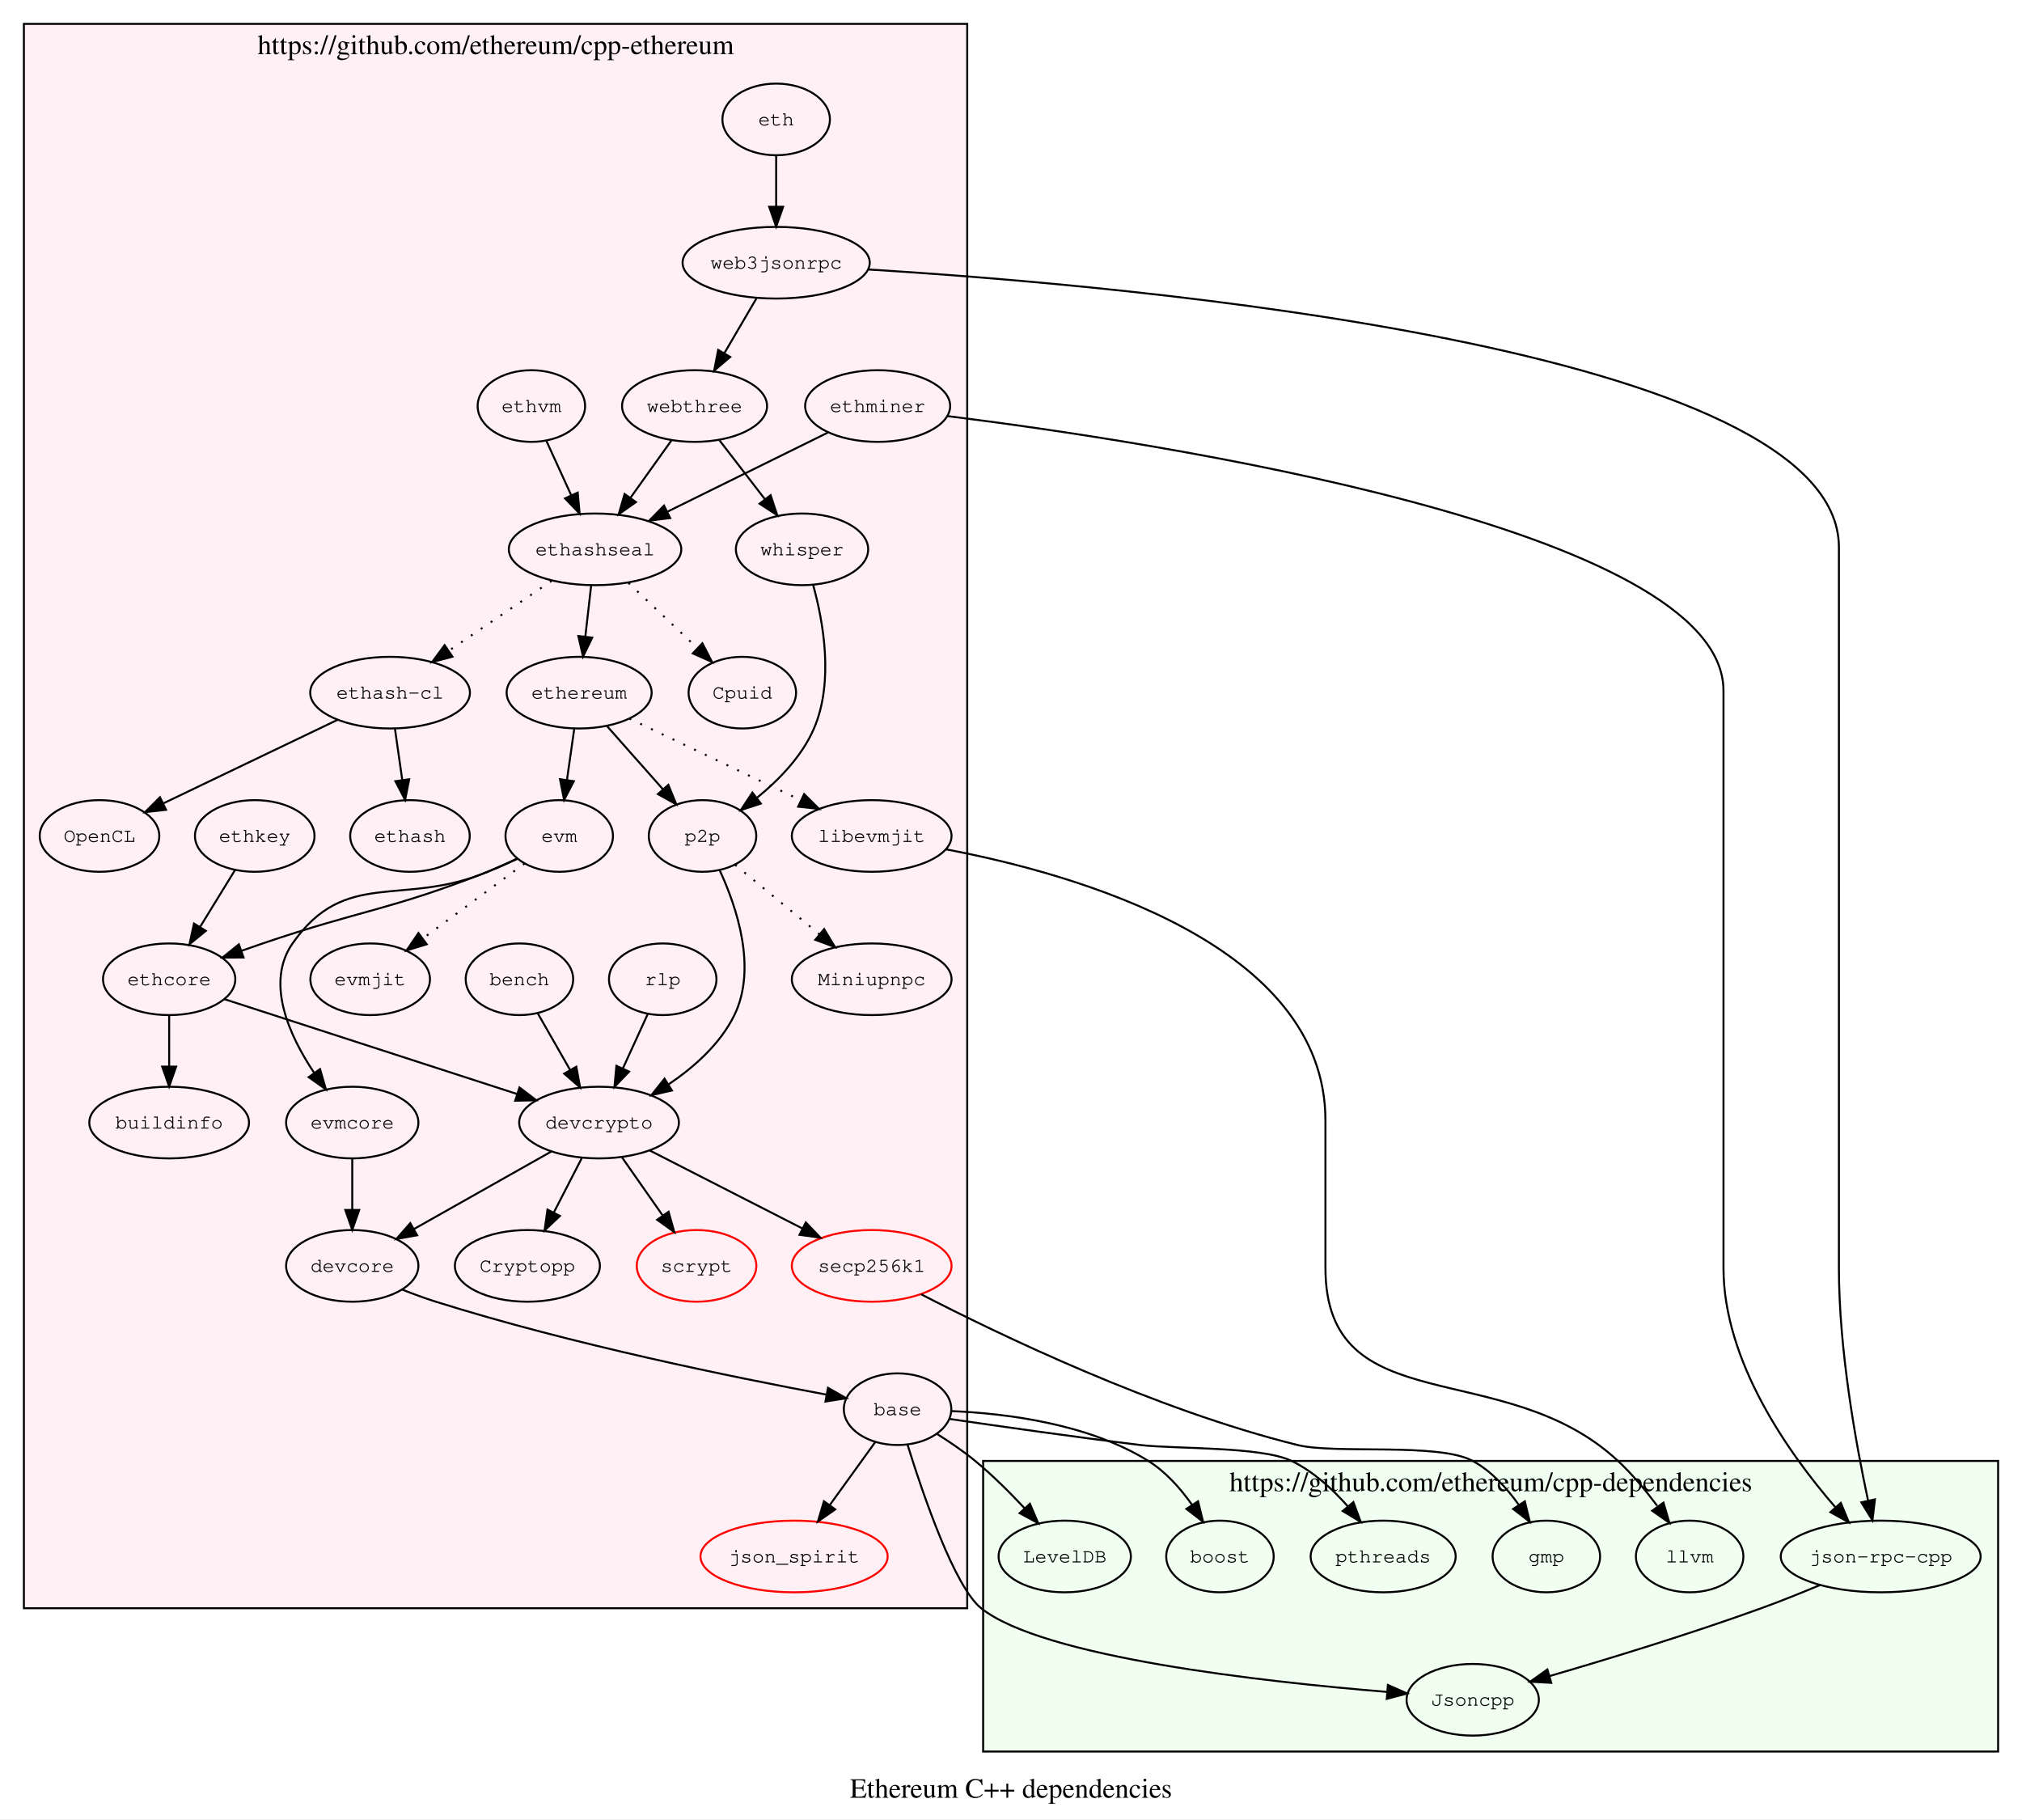
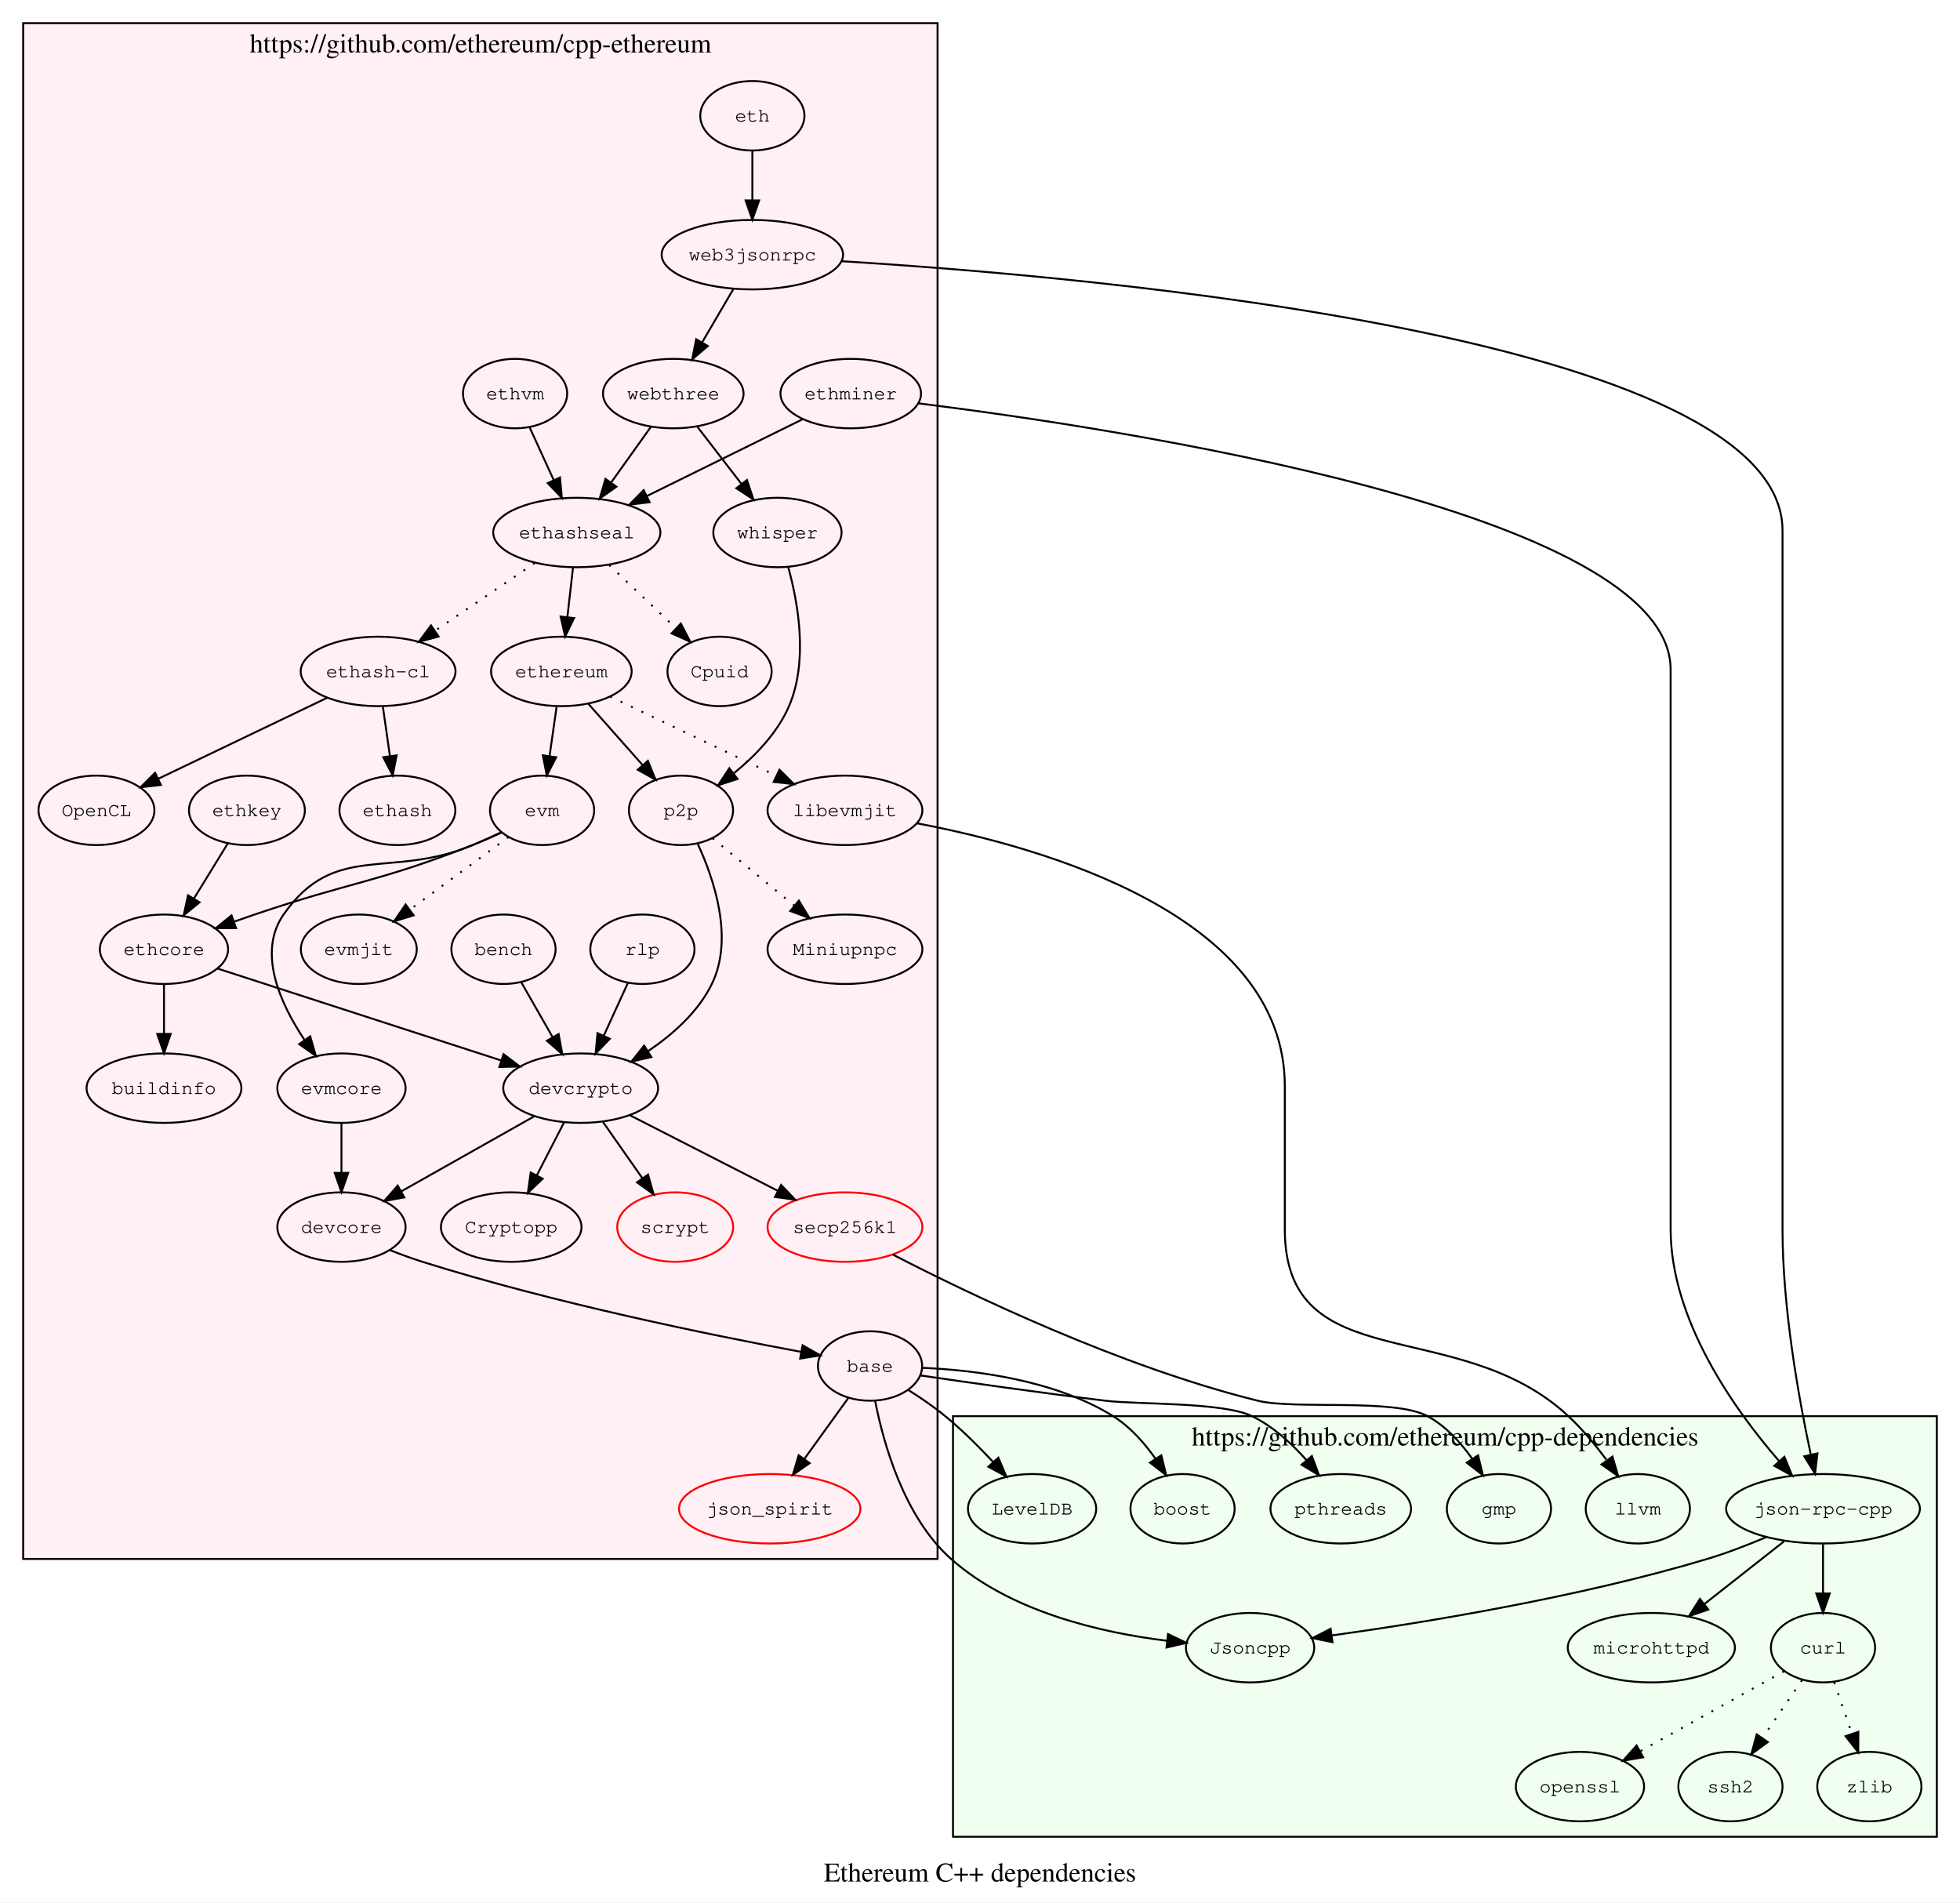
- <svg xmlns="http://www.w3.org/2000/svg" width="1016pt" height="914pt" viewBox="0.00 0.00 1016.00 914.00">
-   <g id="graph0" class="graph" transform="scale(1 1) rotate(0) translate(4 910)">
-     <polygon fill="white" stroke="none" points="-4,4 -4,-910 1012,-910 1012,4 -4,4" />
+ <svg xmlns="http://www.w3.org/2000/svg" width="1016pt" height="986pt" viewBox="0.00 0.00 1016.00 986.00">
+   <g id="graph0" class="graph" transform="scale(1 1) rotate(0) translate(4 982)">
+     <polygon fill="white" stroke="none" points="-4,4 -4,-982 1012,-982 1012,4 -4,4" />
    <text text-anchor="middle" x="504" y="-6.8" font-family="Times,serif" font-size="14.00">Ethereum C++ dependencies</text>
    <g id="clust1" class="cluster">
-       <polygon fill="HoneyDew" stroke="black" points="490,-30 490,-176 1000,-176 1000,-30 490,-30" />
-       <text text-anchor="start" x="613.788" y="-160.8" font-family="Times,serif" font-size="14.00">https://github.com/ethereum/cpp-dependencies</text>
+       <polygon fill="HoneyDew" stroke="black" points="490,-30 490,-248 1000,-248 1000,-30 490,-30" />
+       <text text-anchor="start" x="613.788" y="-232.8" font-family="Times,serif" font-size="14.00">https://github.com/ethereum/cpp-dependencies</text>
    </g>
    <g id="clust2" class="cluster">
-       <polygon fill="LavenderBlush" stroke="black" points="8,-102 8,-898 482,-898 482,-102 8,-102" />
-       <text text-anchor="start" x="125.45" y="-882.8" font-family="Times,serif" font-size="14.00">https://github.com/ethereum/cpp-ethereum</text>
+       <polygon fill="LavenderBlush" stroke="black" points="8,-174 8,-970 482,-970 482,-174 8,-174" />
+       <text text-anchor="start" x="125.45" y="-954.8" font-family="Times,serif" font-size="14.00">https://github.com/ethereum/cpp-ethereum</text>
    </g>
    <g id="node1" class="node">
-       <ellipse fill="none" stroke="black" cx="609" cy="-128" rx="27" ry="18" />
-       <text text-anchor="middle" x="609" y="-125" font-family="Courier,monospace" font-size="10.00">boost</text>
+       <ellipse fill="none" stroke="black" cx="609" cy="-200" rx="27" ry="18" />
+       <text text-anchor="middle" x="609" y="-197" font-family="Courier,monospace" font-size="10.00">boost</text>
    </g>
    <g id="node2" class="node">
-       <ellipse fill="none" stroke="black" cx="773" cy="-128" rx="27" ry="18" />
-       <text text-anchor="middle" x="773" y="-125" font-family="Courier,monospace" font-size="10.00">gmp</text>
+       <ellipse fill="none" stroke="black" cx="941" cy="-128" rx="27" ry="18" />
+       <text text-anchor="middle" x="941" y="-125" font-family="Courier,monospace" font-size="10.00">curl</text>
+     </g>
+     <g id="node8" class="node">
+       <ellipse fill="none" stroke="black" cx="815" cy="-56" rx="33.236" ry="18" />
+       <text text-anchor="middle" x="815" y="-53" font-family="Courier,monospace" font-size="10.00">openssl</text>
+     </g>
+     <g id="edge33" class="edge">
+       <path fill="none" stroke="black" stroke-dasharray="1,5" d="M920.756,-115.753C900.613,-104.563 869.427,-87.237 846.133,-74.296" />
+       <polygon fill="black" stroke="black" points="847.759,-71.196 837.318,-69.399 844.359,-77.315 847.759,-71.196" />
+     </g>
+     <g id="node11" class="node">
+       <ellipse fill="none" stroke="black" cx="893" cy="-56" rx="27" ry="18" />
+       <text text-anchor="middle" x="893" y="-53" font-family="Courier,monospace" font-size="10.00">ssh2</text>
+     </g>
+     <g id="edge34" class="edge">
+       <path fill="none" stroke="black" stroke-dasharray="1,5" d="M930.108,-111.116C924.032,-102.255 916.34,-91.037 909.536,-81.115" />
+       <polygon fill="black" stroke="black" points="912.391,-79.089 903.849,-72.821 906.618,-83.048 912.391,-79.089" />
+     </g>
+     <g id="node12" class="node">
+       <ellipse fill="none" stroke="black" cx="965" cy="-56" rx="27" ry="18" />
+       <text text-anchor="middle" x="965" y="-53" font-family="Courier,monospace" font-size="10.00">zlib</text>
+     </g>
+     <g id="edge35" class="edge">
+       <path fill="none" stroke="black" stroke-dasharray="1,5" d="M946.81,-110.055C949.551,-102.059 952.887,-92.331 955.949,-83.4" />
+       <polygon fill="black" stroke="black" points="959.311,-84.384 959.244,-73.789 952.69,-82.113 959.311,-84.384" />
    </g>
    <g id="node3" class="node">
-       <ellipse fill="none" stroke="black" cx="736" cy="-56" rx="33.236" ry="18" />
-       <text text-anchor="middle" x="736" y="-53" font-family="Courier,monospace" font-size="10.00">Jsoncpp</text>
+       <ellipse fill="none" stroke="black" cx="773" cy="-200" rx="27" ry="18" />
+       <text text-anchor="middle" x="773" y="-197" font-family="Courier,monospace" font-size="10.00">gmp</text>
    </g>
    <g id="node4" class="node">
-       <ellipse fill="none" stroke="black" cx="941" cy="-128" rx="50.223" ry="18" />
-       <text text-anchor="middle" x="941" y="-125" font-family="Courier,monospace" font-size="10.00">json-rpc-cpp</text>
-     </g>
-     <g id="edge33" class="edge">
-       <path fill="none" stroke="black" d="M910.386,-113.594C901.026,-109.671 890.654,-105.501 881,-102 845.424,-89.1 804.145,-76.516 774.75,-67.95" />
-       <polygon fill="black" stroke="black" points="775.456,-64.511 764.877,-65.094 773.511,-71.235 775.456,-64.511" />
+       <ellipse fill="none" stroke="black" cx="644" cy="-128" rx="33.236" ry="18" />
+       <text text-anchor="middle" x="644" y="-125" font-family="Courier,monospace" font-size="10.00">Jsoncpp</text>
    </g>
    <g id="node5" class="node">
-       <ellipse fill="none" stroke="black" cx="531" cy="-128" rx="33.236" ry="18" />
-       <text text-anchor="middle" x="531" y="-125" font-family="Courier,monospace" font-size="10.00">LevelDB</text>
+       <ellipse fill="none" stroke="black" cx="941" cy="-200" rx="50.223" ry="18" />
+       <text text-anchor="middle" x="941" y="-197" font-family="Courier,monospace" font-size="10.00">json-rpc-cpp</text>
+     </g>
+     <g id="edge36" class="edge">
+       <path fill="none" stroke="black" d="M941,-181.697C941,-173.983 941,-164.712 941,-156.112" />
+       <polygon fill="black" stroke="black" points="944.5,-156.104 941,-146.104 937.5,-156.104 944.5,-156.104" />
+     </g>
+     <g id="edge37" class="edge">
+       <path fill="none" stroke="black" d="M911.535,-185.296C901.95,-181.225 891.161,-177.046 881,-174 814.285,-154.003 734.237,-140.997 686.33,-134.338" />
+       <polygon fill="black" stroke="black" points="686.703,-130.856 676.322,-132.974 685.758,-137.792 686.703,-130.856" />
+     </g>
+     <g id="node9" class="node">
+       <ellipse fill="none" stroke="black" cx="852" cy="-128" rx="43.328" ry="18" />
+       <text text-anchor="middle" x="852" y="-125" font-family="Courier,monospace" font-size="10.00">microhttpd</text>
+     </g>
+     <g id="edge38" class="edge">
+       <path fill="none" stroke="black" d="M920.805,-183.116C908.573,-173.495 892.807,-161.095 879.453,-150.593" />
+       <polygon fill="black" stroke="black" points="881.528,-147.771 871.504,-144.34 877.2,-153.273 881.528,-147.771" />
    </g>
    <g id="node6" class="node">
-       <ellipse fill="none" stroke="black" cx="845" cy="-128" rx="27" ry="18" />
-       <text text-anchor="middle" x="845" y="-125" font-family="Courier,monospace" font-size="10.00">llvm</text>
+       <ellipse fill="none" stroke="black" cx="531" cy="-200" rx="33.236" ry="18" />
+       <text text-anchor="middle" x="531" y="-197" font-family="Courier,monospace" font-size="10.00">LevelDB</text>
    </g>
    <g id="node7" class="node">
-       <ellipse fill="none" stroke="black" cx="691" cy="-128" rx="36.433" ry="18" />
-       <text text-anchor="middle" x="691" y="-125" font-family="Courier,monospace" font-size="10.00">pthreads</text>
-     </g>
-     <g id="node8" class="node">
-       <ellipse fill="none" stroke="red" cx="395" cy="-128" rx="47.024" ry="18" />
-       <text text-anchor="middle" x="395" y="-125" font-family="Courier,monospace" font-size="10.00">json_spirit</text>
-     </g>
-     <g id="node9" class="node">
-       <ellipse fill="none" stroke="red" cx="346" cy="-274" rx="30.038" ry="18" />
-       <text text-anchor="middle" x="346" y="-271" font-family="Courier,monospace" font-size="10.00">scrypt</text>
+       <ellipse fill="none" stroke="black" cx="845" cy="-200" rx="27" ry="18" />
+       <text text-anchor="middle" x="845" y="-197" font-family="Courier,monospace" font-size="10.00">llvm</text>
    </g>
    <g id="node10" class="node">
-       <ellipse fill="none" stroke="red" cx="434" cy="-274" rx="40.13" ry="18" />
-       <text text-anchor="middle" x="434" y="-271" font-family="Courier,monospace" font-size="10.00">secp256k1</text>
+       <ellipse fill="none" stroke="black" cx="691" cy="-200" rx="36.433" ry="18" />
+       <text text-anchor="middle" x="691" y="-197" font-family="Courier,monospace" font-size="10.00">pthreads</text>
+     </g>
+     <g id="node13" class="node">
+       <ellipse fill="none" stroke="red" cx="395" cy="-200" rx="47.024" ry="18" />
+       <text text-anchor="middle" x="395" y="-197" font-family="Courier,monospace" font-size="10.00">json_spirit</text>
+     </g>
+     <g id="node14" class="node">
+       <ellipse fill="none" stroke="red" cx="346" cy="-346" rx="30.038" ry="18" />
+       <text text-anchor="middle" x="346" y="-343" font-family="Courier,monospace" font-size="10.00">scrypt</text>
+     </g>
+     <g id="node15" class="node">
+       <ellipse fill="none" stroke="red" cx="434" cy="-346" rx="40.13" ry="18" />
+       <text text-anchor="middle" x="434" y="-343" font-family="Courier,monospace" font-size="10.00">secp256k1</text>
+     </g>
+     <g id="edge44" class="edge">
+       <path fill="none" stroke="black" d="M458.842,-331.728C497.878,-311.559 576.518,-273.674 648,-256 667.062,-251.287 718.742,-257.367 736,-248 745.348,-242.926 753.139,-234.389 759.122,-225.972" />
+       <polygon fill="black" stroke="black" points="762.181,-227.687 764.692,-217.394 756.31,-223.875 762.181,-227.687" />
+     </g>
+     <g id="node16" class="node">
+       <ellipse fill="none" stroke="black" cx="434" cy="-562" rx="40.13" ry="18" />
+       <text text-anchor="middle" x="434" y="-559" font-family="Courier,monospace" font-size="10.00">libevmjit</text>
+     </g>
+     <g id="edge45" class="edge">
+       <path fill="none" stroke="black" d="M471.394,-555.267C536.077,-542.998 662,-507.719 662,-419 662,-419 662,-419 662,-345 662,-266.725 751.739,-301.368 809,-248 816.134,-241.351 822.924,-233.175 828.646,-225.517" />
+       <polygon fill="black" stroke="black" points="831.85,-227.055 834.829,-216.888 826.16,-222.978 831.85,-227.055" />
+     </g>
+     <g id="node17" class="node">
+       <ellipse fill="none" stroke="black" cx="257" cy="-490" rx="27" ry="18" />
+       <text text-anchor="middle" x="257" y="-487" font-family="Courier,monospace" font-size="10.00">bench</text>
+     </g>
+     <g id="node18" class="node">
+       <ellipse fill="none" stroke="black" cx="297" cy="-418" rx="40.13" ry="18" />
+       <text text-anchor="middle" x="297" y="-415" font-family="Courier,monospace" font-size="10.00">devcrypto</text>
+     </g>
+     <g id="edge1" class="edge">
+       <path fill="none" stroke="black" d="M266.277,-472.765C271.055,-464.404 276.991,-454.016 282.368,-444.606" />
+       <polygon fill="black" stroke="black" points="285.573,-446.052 287.495,-435.633 279.495,-442.579 285.573,-446.052" />
+     </g>
+     <g id="edge2" class="edge">
+       <path fill="none" stroke="black" d="M308.612,-400.411C314.679,-391.744 322.22,-380.971 328.937,-371.375" />
+       <polygon fill="black" stroke="black" points="331.941,-373.188 334.808,-362.988 326.206,-369.173 331.941,-373.188" />
+     </g>
+     <g id="edge3" class="edge">
+       <path fill="none" stroke="black" d="M322.448,-403.998C344.035,-392.968 375.215,-377.036 399.126,-364.819" />
+       <polygon fill="black" stroke="black" points="400.911,-367.837 408.224,-360.17 397.726,-361.604 400.911,-367.837" />
+     </g>
+     <g id="node19" class="node">
+       <ellipse fill="none" stroke="black" cx="173" cy="-346" rx="33.236" ry="18" />
+       <text text-anchor="middle" x="173" y="-343" font-family="Courier,monospace" font-size="10.00">devcore</text>
+     </g>
+     <g id="edge4" class="edge">
+       <path fill="none" stroke="black" d="M273.092,-403.503C253.386,-392.379 225.299,-376.524 203.891,-364.438" />
+       <polygon fill="black" stroke="black" points="205.598,-361.383 195.169,-359.515 202.156,-367.478 205.598,-361.383" />
+     </g>
+     <g id="node20" class="node">
+       <ellipse fill="none" stroke="black" cx="261" cy="-346" rx="36.433" ry="18" />
+       <text text-anchor="middle" x="261" y="-343" font-family="Courier,monospace" font-size="10.00">Cryptopp</text>
+     </g>
+     <g id="edge5" class="edge">
+       <path fill="none" stroke="black" d="M288.285,-400.055C284.085,-391.887 278.955,-381.912 274.281,-372.824" />
+       <polygon fill="black" stroke="black" points="277.32,-371.081 269.634,-363.789 271.095,-374.283 277.32,-371.081" />
+     </g>
+     <g id="node35" class="node">
+       <ellipse fill="none" stroke="black" cx="447" cy="-274" rx="27" ry="18" />
+       <text text-anchor="middle" x="447" y="-271" font-family="Courier,monospace" font-size="10.00">base</text>
+     </g>
+     <g id="edge21" class="edge">
+       <path fill="none" stroke="black" d="M198.08,-334.087C203.595,-331.903 209.447,-329.746 215,-328 283.194,-306.561 365.185,-289.891 411.172,-281.338" />
+       <polygon fill="black" stroke="black" points="412.037,-284.738 421.24,-279.488 410.772,-277.853 412.037,-284.738" />
+     </g>
+     <g id="node21" class="node">
+       <ellipse fill="none" stroke="black" cx="386" cy="-922" rx="27" ry="18" />
+       <text text-anchor="middle" x="386" y="-919" font-family="Courier,monospace" font-size="10.00">eth</text>
+     </g>
+     <g id="node22" class="node">
+       <ellipse fill="none" stroke="black" cx="386" cy="-850" rx="47.024" ry="18" />
+       <text text-anchor="middle" x="386" y="-847" font-family="Courier,monospace" font-size="10.00">web3jsonrpc</text>
+     </g>
+     <g id="edge6" class="edge">
+       <path fill="none" stroke="black" d="M386,-903.697C386,-895.983 386,-886.712 386,-878.112" />
+       <polygon fill="black" stroke="black" points="389.5,-878.104 386,-868.104 382.5,-878.104 389.5,-878.104" />
+     </g>
+     <g id="edge7" class="edge">
+       <path fill="none" stroke="black" d="M432.455,-846.593C562.374,-838.604 920,-807.487 920,-707 920,-707 920,-707 920,-345 920,-304.004 928.437,-257.122 934.616,-228.289" />
+       <polygon fill="black" stroke="black" points="938.111,-228.691 936.851,-218.171 931.276,-227.181 938.111,-228.691" />
+     </g>
+     <g id="node23" class="node">
+       <ellipse fill="none" stroke="black" cx="345" cy="-778" rx="36.433" ry="18" />
+       <text text-anchor="middle" x="345" y="-775" font-family="Courier,monospace" font-size="10.00">webthree</text>
+     </g>
+     <g id="edge8" class="edge">
+       <path fill="none" stroke="black" d="M376.075,-832.055C371.24,-823.801 365.325,-813.701 359.958,-804.538" />
+       <polygon fill="black" stroke="black" points="362.908,-802.649 354.834,-795.789 356.868,-806.187 362.908,-802.649" />
+     </g>
+     <g id="node24" class="node">
+       <ellipse fill="none" stroke="black" cx="295" cy="-706" rx="43.328" ry="18" />
+       <text text-anchor="middle" x="295" y="-703" font-family="Courier,monospace" font-size="10.00">ethashseal</text>
+     </g>
+     <g id="edge9" class="edge">
+       <path fill="none" stroke="black" d="M333.403,-760.765C327.307,-752.23 319.702,-741.582 312.871,-732.019" />
+       <polygon fill="black" stroke="black" points="315.541,-729.736 306.881,-723.633 309.845,-733.805 315.541,-729.736" />
+     </g>
+     <g id="node25" class="node">
+       <ellipse fill="none" stroke="black" cx="399" cy="-706" rx="33.236" ry="18" />
+       <text text-anchor="middle" x="399" y="-703" font-family="Courier,monospace" font-size="10.00">whisper</text>
+     </g>
+     <g id="edge10" class="edge">
+       <path fill="none" stroke="black" d="M357.524,-760.765C364.272,-752.018 372.731,-741.052 380.248,-731.308" />
+       <polygon fill="black" stroke="black" points="383.207,-733.203 386.544,-723.147 377.664,-728.927 383.207,-733.203" />
+     </g>
+     <g id="node30" class="node">
+       <ellipse fill="none" stroke="black" cx="287" cy="-634" rx="36.433" ry="18" />
+       <text text-anchor="middle" x="287" y="-631" font-family="Courier,monospace" font-size="10.00">ethereum</text>
+     </g>
+     <g id="edge17" class="edge">
+       <path fill="none" stroke="black" d="M293.022,-687.697C292.141,-679.983 291.081,-670.712 290.099,-662.112" />
+       <polygon fill="black" stroke="black" points="293.568,-661.642 288.955,-652.104 286.613,-662.437 293.568,-661.642" />
+     </g>
+     <g id="node32" class="node">
+       <ellipse fill="none" stroke="black" cx="192" cy="-634" rx="40.13" ry="18" />
+       <text text-anchor="middle" x="192" y="-631" font-family="Courier,monospace" font-size="10.00">ethash-cl</text>
+     </g>
+     <g id="edge18" class="edge">
+       <path fill="none" stroke="black" stroke-dasharray="1,5" d="M273.156,-690.155C258.209,-679.996 238.205,-666.401 221.798,-655.251" />
+       <polygon fill="black" stroke="black" points="223.346,-652.071 213.108,-649.345 219.411,-657.861 223.346,-652.071" />
+     </g>
+     <g id="node33" class="node">
+       <ellipse fill="none" stroke="black" cx="369" cy="-634" rx="27" ry="18" />
+       <text text-anchor="middle" x="369" y="-631" font-family="Courier,monospace" font-size="10.00">Cpuid</text>
+     </g>
+     <g id="edge19" class="edge">
+       <path fill="none" stroke="black" stroke-dasharray="1,5" d="M311.792,-689.116C322.047,-679.415 335.291,-666.887 346.453,-656.329" />
+       <polygon fill="black" stroke="black" points="348.925,-658.807 353.785,-649.393 344.115,-653.722 348.925,-658.807" />
+     </g>
+     <g id="node28" class="node">
+       <ellipse fill="none" stroke="black" cx="349" cy="-562" rx="27" ry="18" />
+       <text text-anchor="middle" x="349" y="-559" font-family="Courier,monospace" font-size="10.00">p2p</text>
+     </g>
+     <g id="edge31" class="edge">
+       <path fill="none" stroke="black" d="M404.565,-688.155C409.69,-669.659 415.102,-639.471 405,-616 399.054,-602.185 387.539,-590.287 376.49,-581.285" />
+       <polygon fill="black" stroke="black" points="378.304,-578.266 368.232,-574.981 374.057,-583.831 378.304,-578.266" />
+     </g>
+     <g id="node26" class="node">
+       <ellipse fill="none" stroke="black" cx="81" cy="-490" rx="33.236" ry="18" />
+       <text text-anchor="middle" x="81" y="-487" font-family="Courier,monospace" font-size="10.00">ethcore</text>
+     </g>
+     <g id="edge12" class="edge">
+       <path fill="none" stroke="black" d="M108.796,-479.992C146.111,-467.899 212.689,-446.323 255.829,-432.342" />
+       <polygon fill="black" stroke="black" points="257.025,-435.634 265.459,-429.222 254.867,-428.975 257.025,-435.634" />
+     </g>
+     <g id="node27" class="node">
+       <ellipse fill="none" stroke="black" cx="81" cy="-418" rx="40.13" ry="18" />
+       <text text-anchor="middle" x="81" y="-415" font-family="Courier,monospace" font-size="10.00">buildinfo</text>
+     </g>
+     <g id="edge11" class="edge">
+       <path fill="none" stroke="black" d="M81,-471.697C81,-463.983 81,-454.712 81,-446.112" />
+       <polygon fill="black" stroke="black" points="84.5,-446.104 81,-436.104 77.5,-446.104 84.5,-446.104" />
+     </g>
+     <g id="edge13" class="edge">
+       <path fill="none" stroke="black" d="M357.629,-544.75C366.192,-526.254 376.507,-495.557 365,-472 357.954,-457.576 344.877,-445.935 332.059,-437.277" />
+       <polygon fill="black" stroke="black" points="333.63,-434.131 323.303,-431.763 329.899,-440.054 333.63,-434.131" />
+     </g>
+     <g id="node29" class="node">
+       <ellipse fill="none" stroke="black" cx="434" cy="-490" rx="40.13" ry="18" />
+       <text text-anchor="middle" x="434" y="-487" font-family="Courier,monospace" font-size="10.00">Miniupnpc</text>
+     </g>
+     <g id="edge14" class="edge">
+       <path fill="none" stroke="black" stroke-dasharray="1,5" d="M365.389,-547.503C377.406,-537.606 393.972,-523.964 407.815,-512.564" />
+       <polygon fill="black" stroke="black" points="410.101,-515.215 415.596,-506.157 405.651,-509.812 410.101,-515.215" />
+     </g>
+     <g id="edge46" class="edge">
+       <path fill="none" stroke="black" stroke-dasharray="1,5" d="M312.27,-620.967C335.958,-609.687 371.612,-592.709 398.219,-580.039" />
+       <polygon fill="black" stroke="black" points="400.05,-583.043 407.573,-575.584 397.04,-576.723 400.05,-583.043" />
+     </g>
+     <g id="edge15" class="edge">
+       <path fill="none" stroke="black" d="M301.069,-617.116C309.382,-607.73 320.039,-595.698 329.192,-585.364" />
+       <polygon fill="black" stroke="black" points="331.824,-587.67 335.835,-577.864 326.584,-583.029 331.824,-587.67" />
+     </g>
+     <g id="node31" class="node">
+       <ellipse fill="none" stroke="black" cx="277" cy="-562" rx="27" ry="18" />
+       <text text-anchor="middle" x="277" y="-559" font-family="Courier,monospace" font-size="10.00">evm</text>
+     </g>
+     <g id="edge16" class="edge">
+       <path fill="none" stroke="black" d="M284.528,-615.697C283.426,-607.983 282.102,-598.712 280.873,-590.112" />
+       <polygon fill="black" stroke="black" points="284.323,-589.509 279.443,-580.104 277.393,-590.499 284.323,-589.509" />
+     </g>
+     <g id="edge27" class="edge">
+       <path fill="none" stroke="black" d="M255.885,-550.457C251.047,-548.203 245.888,-545.923 241,-544 191.95,-524.704 177.904,-524.967 128,-508 124.509,-506.813 120.881,-505.551 117.259,-504.273" />
+       <polygon fill="black" stroke="black" points="118.375,-500.955 107.78,-500.889 116.021,-507.547 118.375,-500.955" />
+     </g>
+     <g id="node40" class="node">
+       <ellipse fill="none" stroke="black" cx="182" cy="-490" rx="30.038" ry="18" />
+       <text text-anchor="middle" x="182" y="-487" font-family="Courier,monospace" font-size="10.00">evmjit</text>
+     </g>
+     <g id="edge28" class="edge">
+       <path fill="none" stroke="black" stroke-dasharray="1,5" d="M259.576,-548.161C245.253,-537.607 224.732,-522.487 208.393,-510.448" />
+       <polygon fill="black" stroke="black" points="210.412,-507.588 200.285,-504.473 206.26,-513.223 210.412,-507.588" />
+     </g>
+     <g id="node41" class="node">
+       <ellipse fill="none" stroke="black" cx="173" cy="-418" rx="33.236" ry="18" />
+       <text text-anchor="middle" x="173" y="-415" font-family="Courier,monospace" font-size="10.00">evmcore</text>
+     </g>
+     <g id="edge29" class="edge">
+       <path fill="none" stroke="black" d="M255.821,-550.615C250.986,-548.352 245.845,-546.029 241,-544 198.201,-526.075 169.558,-546.049 143,-508 129.304,-488.378 141.17,-462.004 153.792,-443.069" />
+       <polygon fill="black" stroke="black" points="156.807,-444.867 159.746,-434.688 151.101,-440.812 156.807,-444.867" />
+     </g>
+     <g id="node38" class="node">
+       <ellipse fill="none" stroke="black" cx="202" cy="-562" rx="30.038" ry="18" />
+       <text text-anchor="middle" x="202" y="-559" font-family="Courier,monospace" font-size="10.00">ethash</text>
+     </g>
+     <g id="edge25" class="edge">
+       <path fill="none" stroke="black" d="M194.472,-615.697C195.574,-607.983 196.898,-598.712 198.127,-590.112" />
+       <polygon fill="black" stroke="black" points="201.607,-590.499 199.557,-580.104 194.677,-589.509 201.607,-590.499" />
+     </g>
+     <g id="node39" class="node">
+       <ellipse fill="none" stroke="black" cx="46" cy="-562" rx="30.038" ry="18" />
+       <text text-anchor="middle" x="46" y="-559" font-family="Courier,monospace" font-size="10.00">OpenCL</text>
+     </g>
+     <g id="edge26" class="edge">
+       <path fill="none" stroke="black" d="M165.561,-620.324C140.97,-608.534 104.281,-590.943 78.037,-578.36" />
+       <polygon fill="black" stroke="black" points="79.413,-575.139 68.883,-573.971 76.387,-581.451 79.413,-575.139" />
+     </g>
+     <g id="node34" class="node">
+       <ellipse fill="none" stroke="black" cx="124" cy="-562" rx="30.038" ry="18" />
+       <text text-anchor="middle" x="124" y="-559" font-family="Courier,monospace" font-size="10.00">ethkey</text>
+     </g>
+     <g id="edge20" class="edge">
+       <path fill="none" stroke="black" d="M114.027,-544.765C108.838,-536.317 102.377,-525.799 96.549,-516.312" />
+       <polygon fill="black" stroke="black" points="99.434,-514.322 91.218,-507.633 93.47,-517.986 99.434,-514.322" />
    </g>
    <g id="edge39" class="edge">
-       <path fill="none" stroke="black" d="M458.842,-259.728C497.878,-239.559 576.518,-201.674 648,-184 667.062,-179.287 718.742,-185.367 736,-176 745.348,-170.926 753.139,-162.389 759.122,-153.972" />
-       <polygon fill="black" stroke="black" points="762.181,-155.687 764.692,-145.394 756.31,-151.875 762.181,-155.687" />
-     </g>
-     <g id="node11" class="node">
-       <ellipse fill="none" stroke="black" cx="434" cy="-490" rx="40.13" ry="18" />
-       <text text-anchor="middle" x="434" y="-487" font-family="Courier,monospace" font-size="10.00">libevmjit</text>
+       <path fill="none" stroke="black" d="M474.085,-273.042C501.058,-271.902 542.702,-266.848 573,-248 581.716,-242.577 589.111,-234.232 594.889,-226.07" />
+       <polygon fill="black" stroke="black" points="597.989,-227.723 600.509,-217.432 592.122,-223.905 597.989,-227.723" />
    </g>
    <g id="edge40" class="edge">
-       <path fill="none" stroke="black" d="M471.394,-483.267C536.077,-470.998 662,-435.719 662,-347 662,-347 662,-347 662,-273 662,-194.725 751.739,-229.368 809,-176 816.134,-169.351 822.924,-161.175 828.646,-153.517" />
-       <polygon fill="black" stroke="black" points="831.85,-155.055 834.829,-144.888 826.16,-150.978 831.85,-155.055" />
-     </g>
-     <g id="node12" class="node">
-       <ellipse fill="none" stroke="black" cx="257" cy="-418" rx="27" ry="18" />
-       <text text-anchor="middle" x="257" y="-415" font-family="Courier,monospace" font-size="10.00">bench</text>
-     </g>
-     <g id="node13" class="node">
-       <ellipse fill="none" stroke="black" cx="297" cy="-346" rx="40.13" ry="18" />
-       <text text-anchor="middle" x="297" y="-343" font-family="Courier,monospace" font-size="10.00">devcrypto</text>
-     </g>
-     <g id="edge1" class="edge">
-       <path fill="none" stroke="black" d="M266.277,-400.765C271.055,-392.404 276.991,-382.016 282.368,-372.606" />
-       <polygon fill="black" stroke="black" points="285.573,-374.052 287.495,-363.633 279.495,-370.579 285.573,-374.052" />
-     </g>
-     <g id="edge2" class="edge">
-       <path fill="none" stroke="black" d="M308.612,-328.411C314.679,-319.744 322.22,-308.971 328.937,-299.375" />
-       <polygon fill="black" stroke="black" points="331.941,-301.188 334.808,-290.988 326.206,-297.173 331.941,-301.188" />
-     </g>
-     <g id="edge3" class="edge">
-       <path fill="none" stroke="black" d="M322.448,-331.998C344.035,-320.968 375.215,-305.036 399.126,-292.819" />
-       <polygon fill="black" stroke="black" points="400.911,-295.837 408.224,-288.17 397.726,-289.604 400.911,-295.837" />
-     </g>
-     <g id="node14" class="node">
-       <ellipse fill="none" stroke="black" cx="173" cy="-274" rx="33.236" ry="18" />
-       <text text-anchor="middle" x="173" y="-271" font-family="Courier,monospace" font-size="10.00">devcore</text>
-     </g>
-     <g id="edge4" class="edge">
-       <path fill="none" stroke="black" d="M273.092,-331.503C253.386,-320.379 225.299,-304.524 203.891,-292.438" />
-       <polygon fill="black" stroke="black" points="205.598,-289.383 195.169,-287.515 202.156,-295.478 205.598,-289.383" />
-     </g>
-     <g id="node15" class="node">
-       <ellipse fill="none" stroke="black" cx="261" cy="-274" rx="36.433" ry="18" />
-       <text text-anchor="middle" x="261" y="-271" font-family="Courier,monospace" font-size="10.00">Cryptopp</text>
-     </g>
-     <g id="edge5" class="edge">
-       <path fill="none" stroke="black" d="M288.285,-328.055C284.085,-319.887 278.955,-309.912 274.281,-300.824" />
-       <polygon fill="black" stroke="black" points="277.32,-299.081 269.634,-291.789 271.095,-302.283 277.32,-299.081" />
-     </g>
-     <g id="node30" class="node">
-       <ellipse fill="none" stroke="black" cx="447" cy="-202" rx="27" ry="18" />
-       <text text-anchor="middle" x="447" y="-199" font-family="Courier,monospace" font-size="10.00">base</text>
-     </g>
-     <g id="edge21" class="edge">
-       <path fill="none" stroke="black" d="M198.08,-262.087C203.595,-259.903 209.447,-257.746 215,-256 283.194,-234.561 365.185,-217.891 411.172,-209.338" />
-       <polygon fill="black" stroke="black" points="412.037,-212.738 421.24,-207.488 410.772,-205.853 412.037,-212.738" />
-     </g>
-     <g id="node16" class="node">
-       <ellipse fill="none" stroke="black" cx="386" cy="-850" rx="27" ry="18" />
-       <text text-anchor="middle" x="386" y="-847" font-family="Courier,monospace" font-size="10.00">eth</text>
-     </g>
-     <g id="node17" class="node">
-       <ellipse fill="none" stroke="black" cx="386" cy="-778" rx="47.024" ry="18" />
-       <text text-anchor="middle" x="386" y="-775" font-family="Courier,monospace" font-size="10.00">web3jsonrpc</text>
-     </g>
-     <g id="edge6" class="edge">
-       <path fill="none" stroke="black" d="M386,-831.697C386,-823.983 386,-814.712 386,-806.112" />
-       <polygon fill="black" stroke="black" points="389.5,-806.104 386,-796.104 382.5,-806.104 389.5,-806.104" />
-     </g>
-     <g id="edge7" class="edge">
-       <path fill="none" stroke="black" d="M432.455,-774.593C562.374,-766.604 920,-735.487 920,-635 920,-635 920,-635 920,-273 920,-232.004 928.437,-185.122 934.616,-156.289" />
-       <polygon fill="black" stroke="black" points="938.111,-156.691 936.851,-146.171 931.276,-155.181 938.111,-156.691" />
-     </g>
-     <g id="node18" class="node">
-       <ellipse fill="none" stroke="black" cx="345" cy="-706" rx="36.433" ry="18" />
-       <text text-anchor="middle" x="345" y="-703" font-family="Courier,monospace" font-size="10.00">webthree</text>
-     </g>
-     <g id="edge8" class="edge">
-       <path fill="none" stroke="black" d="M376.075,-760.055C371.24,-751.801 365.325,-741.701 359.958,-732.538" />
-       <polygon fill="black" stroke="black" points="362.908,-730.649 354.834,-723.789 356.868,-734.187 362.908,-730.649" />
-     </g>
-     <g id="node19" class="node">
-       <ellipse fill="none" stroke="black" cx="295" cy="-634" rx="43.328" ry="18" />
-       <text text-anchor="middle" x="295" y="-631" font-family="Courier,monospace" font-size="10.00">ethashseal</text>
-     </g>
-     <g id="edge9" class="edge">
-       <path fill="none" stroke="black" d="M333.403,-688.765C327.307,-680.23 319.702,-669.582 312.871,-660.019" />
-       <polygon fill="black" stroke="black" points="315.541,-657.736 306.881,-651.633 309.845,-661.805 315.541,-657.736" />
-     </g>
-     <g id="node20" class="node">
-       <ellipse fill="none" stroke="black" cx="399" cy="-634" rx="33.236" ry="18" />
-       <text text-anchor="middle" x="399" y="-631" font-family="Courier,monospace" font-size="10.00">whisper</text>
-     </g>
-     <g id="edge10" class="edge">
-       <path fill="none" stroke="black" d="M357.524,-688.765C364.272,-680.018 372.731,-669.052 380.248,-659.308" />
-       <polygon fill="black" stroke="black" points="383.207,-661.203 386.544,-651.147 377.664,-656.927 383.207,-661.203" />
-     </g>
-     <g id="node25" class="node">
-       <ellipse fill="none" stroke="black" cx="287" cy="-562" rx="36.433" ry="18" />
-       <text text-anchor="middle" x="287" y="-559" font-family="Courier,monospace" font-size="10.00">ethereum</text>
-     </g>
-     <g id="edge17" class="edge">
-       <path fill="none" stroke="black" d="M293.022,-615.697C292.141,-607.983 291.081,-598.712 290.099,-590.112" />
-       <polygon fill="black" stroke="black" points="293.568,-589.642 288.955,-580.104 286.613,-590.437 293.568,-589.642" />
-     </g>
-     <g id="node27" class="node">
-       <ellipse fill="none" stroke="black" cx="192" cy="-562" rx="40.13" ry="18" />
-       <text text-anchor="middle" x="192" y="-559" font-family="Courier,monospace" font-size="10.00">ethash-cl</text>
-     </g>
-     <g id="edge18" class="edge">
-       <path fill="none" stroke="black" stroke-dasharray="1,5" d="M273.156,-618.155C258.209,-607.996 238.205,-594.401 221.798,-583.251" />
-       <polygon fill="black" stroke="black" points="223.346,-580.071 213.108,-577.345 219.411,-585.861 223.346,-580.071" />
-     </g>
-     <g id="node28" class="node">
-       <ellipse fill="none" stroke="black" cx="369" cy="-562" rx="27" ry="18" />
-       <text text-anchor="middle" x="369" y="-559" font-family="Courier,monospace" font-size="10.00">Cpuid</text>
-     </g>
-     <g id="edge19" class="edge">
-       <path fill="none" stroke="black" stroke-dasharray="1,5" d="M311.792,-617.116C322.047,-607.415 335.291,-594.887 346.453,-584.329" />
-       <polygon fill="black" stroke="black" points="348.925,-586.807 353.785,-577.393 344.115,-581.722 348.925,-586.807" />
-     </g>
-     <g id="node23" class="node">
-       <ellipse fill="none" stroke="black" cx="349" cy="-490" rx="27" ry="18" />
-       <text text-anchor="middle" x="349" y="-487" font-family="Courier,monospace" font-size="10.00">p2p</text>
-     </g>
-     <g id="edge31" class="edge">
-       <path fill="none" stroke="black" d="M404.565,-616.155C409.69,-597.659 415.102,-567.471 405,-544 399.054,-530.185 387.539,-518.287 376.49,-509.285" />
-       <polygon fill="black" stroke="black" points="378.304,-506.266 368.232,-502.981 374.057,-511.831 378.304,-506.266" />
-     </g>
-     <g id="node21" class="node">
-       <ellipse fill="none" stroke="black" cx="81" cy="-418" rx="33.236" ry="18" />
-       <text text-anchor="middle" x="81" y="-415" font-family="Courier,monospace" font-size="10.00">ethcore</text>
-     </g>
-     <g id="edge12" class="edge">
-       <path fill="none" stroke="black" d="M108.796,-407.992C146.111,-395.899 212.689,-374.323 255.829,-360.342" />
-       <polygon fill="black" stroke="black" points="257.025,-363.634 265.459,-357.222 254.867,-356.975 257.025,-363.634" />
-     </g>
-     <g id="node22" class="node">
-       <ellipse fill="none" stroke="black" cx="81" cy="-346" rx="40.13" ry="18" />
-       <text text-anchor="middle" x="81" y="-343" font-family="Courier,monospace" font-size="10.00">buildinfo</text>
-     </g>
-     <g id="edge11" class="edge">
-       <path fill="none" stroke="black" d="M81,-399.697C81,-391.983 81,-382.712 81,-374.112" />
-       <polygon fill="black" stroke="black" points="84.5,-374.104 81,-364.104 77.5,-374.104 84.5,-374.104" />
-     </g>
-     <g id="edge13" class="edge">
-       <path fill="none" stroke="black" d="M357.629,-472.75C366.192,-454.254 376.507,-423.557 365,-400 357.954,-385.576 344.877,-373.935 332.059,-365.277" />
-       <polygon fill="black" stroke="black" points="333.63,-362.131 323.303,-359.763 329.899,-368.054 333.63,-362.131" />
-     </g>
-     <g id="node24" class="node">
-       <ellipse fill="none" stroke="black" cx="434" cy="-418" rx="40.13" ry="18" />
-       <text text-anchor="middle" x="434" y="-415" font-family="Courier,monospace" font-size="10.00">Miniupnpc</text>
-     </g>
-     <g id="edge14" class="edge">
-       <path fill="none" stroke="black" stroke-dasharray="1,5" d="M365.389,-475.503C377.406,-465.606 393.972,-451.964 407.815,-440.564" />
-       <polygon fill="black" stroke="black" points="410.101,-443.215 415.596,-434.157 405.651,-437.812 410.101,-443.215" />
+       <path fill="none" stroke="black" d="M449.615,-256.053C453.912,-233.99 464.567,-195.693 489,-174 519.953,-146.519 566.793,-135.769 600.88,-131.592" />
+       <polygon fill="black" stroke="black" points="601.452,-135.051 611.017,-130.495 600.699,-128.091 601.452,-135.051" />
    </g>
    <g id="edge41" class="edge">
-       <path fill="none" stroke="black" stroke-dasharray="1,5" d="M312.27,-548.967C335.958,-537.687 371.612,-520.709 398.219,-508.039" />
-       <polygon fill="black" stroke="black" points="400.05,-511.043 407.573,-503.584 397.04,-504.723 400.05,-511.043" />
-     </g>
-     <g id="edge15" class="edge">
-       <path fill="none" stroke="black" d="M301.069,-545.116C309.382,-535.73 320.039,-523.698 329.192,-513.364" />
-       <polygon fill="black" stroke="black" points="331.824,-515.67 335.835,-505.864 326.584,-511.029 331.824,-515.67" />
-     </g>
-     <g id="node26" class="node">
-       <ellipse fill="none" stroke="black" cx="277" cy="-490" rx="27" ry="18" />
-       <text text-anchor="middle" x="277" y="-487" font-family="Courier,monospace" font-size="10.00">evm</text>
-     </g>
-     <g id="edge16" class="edge">
-       <path fill="none" stroke="black" d="M284.528,-543.697C283.426,-535.983 282.102,-526.712 280.873,-518.112" />
-       <polygon fill="black" stroke="black" points="284.323,-517.509 279.443,-508.104 277.393,-518.499 284.323,-517.509" />
-     </g>
-     <g id="edge27" class="edge">
-       <path fill="none" stroke="black" d="M255.885,-478.457C251.047,-476.203 245.888,-473.923 241,-472 191.95,-452.704 177.904,-452.967 128,-436 124.509,-434.813 120.881,-433.551 117.259,-432.273" />
-       <polygon fill="black" stroke="black" points="118.375,-428.955 107.78,-428.889 116.021,-435.547 118.375,-428.955" />
-     </g>
-     <g id="node35" class="node">
-       <ellipse fill="none" stroke="black" cx="182" cy="-418" rx="30.038" ry="18" />
-       <text text-anchor="middle" x="182" y="-415" font-family="Courier,monospace" font-size="10.00">evmjit</text>
-     </g>
-     <g id="edge28" class="edge">
-       <path fill="none" stroke="black" stroke-dasharray="1,5" d="M259.576,-476.161C245.253,-465.607 224.732,-450.487 208.393,-438.448" />
-       <polygon fill="black" stroke="black" points="210.412,-435.588 200.285,-432.473 206.26,-441.223 210.412,-435.588" />
+       <path fill="none" stroke="black" d="M466.674,-261.66C473.064,-257.648 480.038,-252.906 486,-248 494.635,-240.893 503.322,-232.254 510.728,-224.331" />
+       <polygon fill="black" stroke="black" points="513.508,-226.477 517.659,-216.729 508.335,-221.761 513.508,-226.477" />
+     </g>
+     <g id="edge42" class="edge">
+       <path fill="none" stroke="black" d="M473.145,-269.098C497.826,-265.476 535.886,-260.049 569,-256 585.857,-253.939 629.712,-255.395 645,-248 655.86,-242.747 665.591,-233.825 673.275,-225.156" />
+       <polygon fill="black" stroke="black" points="676.037,-227.309 679.731,-217.379 670.651,-222.838 676.037,-227.309" />
+     </g>
+     <g id="edge43" class="edge">
+       <path fill="none" stroke="black" d="M435.717,-257.377C429.089,-248.201 420.56,-236.39 413.021,-225.952" />
+       <polygon fill="black" stroke="black" points="415.677,-223.652 406.985,-217.595 410.002,-227.751 415.677,-223.652" />
    </g>
    <g id="node36" class="node">
-       <ellipse fill="none" stroke="black" cx="173" cy="-346" rx="33.236" ry="18" />
-       <text text-anchor="middle" x="173" y="-343" font-family="Courier,monospace" font-size="10.00">evmcore</text>
-     </g>
-     <g id="edge29" class="edge">
-       <path fill="none" stroke="black" d="M255.821,-478.615C250.986,-476.352 245.845,-474.029 241,-472 198.201,-454.075 169.558,-474.049 143,-436 129.304,-416.378 141.17,-390.004 153.792,-371.069" />
-       <polygon fill="black" stroke="black" points="156.807,-372.867 159.746,-362.688 151.101,-368.812 156.807,-372.867" />
-     </g>
-     <g id="node33" class="node">
-       <ellipse fill="none" stroke="black" cx="202" cy="-490" rx="30.038" ry="18" />
-       <text text-anchor="middle" x="202" y="-487" font-family="Courier,monospace" font-size="10.00">ethash</text>
-     </g>
-     <g id="edge25" class="edge">
-       <path fill="none" stroke="black" d="M194.472,-543.697C195.574,-535.983 196.898,-526.712 198.127,-518.112" />
-       <polygon fill="black" stroke="black" points="201.607,-518.499 199.557,-508.104 194.677,-517.509 201.607,-518.499" />
-     </g>
-     <g id="node34" class="node">
-       <ellipse fill="none" stroke="black" cx="46" cy="-490" rx="30.038" ry="18" />
-       <text text-anchor="middle" x="46" y="-487" font-family="Courier,monospace" font-size="10.00">OpenCL</text>
-     </g>
-     <g id="edge26" class="edge">
-       <path fill="none" stroke="black" d="M165.561,-548.324C140.97,-536.534 104.281,-518.943 78.037,-506.36" />
-       <polygon fill="black" stroke="black" points="79.413,-503.139 68.883,-501.971 76.387,-509.451 79.413,-503.139" />
-     </g>
-     <g id="node29" class="node">
-       <ellipse fill="none" stroke="black" cx="124" cy="-490" rx="30.038" ry="18" />
-       <text text-anchor="middle" x="124" y="-487" font-family="Courier,monospace" font-size="10.00">ethkey</text>
-     </g>
-     <g id="edge20" class="edge">
-       <path fill="none" stroke="black" d="M114.027,-472.765C108.838,-464.317 102.377,-453.799 96.549,-444.312" />
-       <polygon fill="black" stroke="black" points="99.434,-442.322 91.218,-435.633 93.47,-445.986 99.434,-442.322" />
-     </g>
-     <g id="edge34" class="edge">
-       <path fill="none" stroke="black" d="M474.085,-201.042C501.058,-199.902 542.702,-194.848 573,-176 581.716,-170.577 589.111,-162.232 594.889,-154.07" />
-       <polygon fill="black" stroke="black" points="597.989,-155.723 600.509,-145.432 592.122,-151.905 597.989,-155.723" />
-     </g>
-     <g id="edge35" class="edge">
-       <path fill="none" stroke="black" d="M452.044,-184.045C459.931,-158.677 475.662,-112.674 489,-102 519.804,-77.349 630.554,-65.06 692.78,-59.975" />
-       <polygon fill="black" stroke="black" points="693.374,-63.44 703.068,-59.164 692.824,-56.461 693.374,-63.44" />
-     </g>
-     <g id="edge36" class="edge">
-       <path fill="none" stroke="black" d="M466.674,-189.66C473.064,-185.648 480.038,-180.906 486,-176 494.635,-168.893 503.322,-160.254 510.728,-152.331" />
-       <polygon fill="black" stroke="black" points="513.508,-154.477 517.659,-144.729 508.335,-149.761 513.508,-154.477" />
-     </g>
-     <g id="edge37" class="edge">
-       <path fill="none" stroke="black" d="M473.145,-197.098C497.826,-193.476 535.886,-188.049 569,-184 585.857,-181.939 629.712,-183.395 645,-176 655.86,-170.747 665.591,-161.825 673.275,-153.156" />
-       <polygon fill="black" stroke="black" points="676.037,-155.309 679.731,-145.379 670.651,-150.838 676.037,-155.309" />
-     </g>
-     <g id="edge38" class="edge">
-       <path fill="none" stroke="black" d="M435.717,-185.377C429.089,-176.201 420.56,-164.39 413.021,-153.952" />
-       <polygon fill="black" stroke="black" points="415.677,-151.652 406.985,-145.595 410.002,-155.751 415.677,-151.652" />
-     </g>
-     <g id="node31" class="node">
-       <ellipse fill="none" stroke="black" cx="437" cy="-706" rx="36.433" ry="18" />
-       <text text-anchor="middle" x="437" y="-703" font-family="Courier,monospace" font-size="10.00">ethminer</text>
+       <ellipse fill="none" stroke="black" cx="437" cy="-778" rx="36.433" ry="18" />
+       <text text-anchor="middle" x="437" y="-775" font-family="Courier,monospace" font-size="10.00">ethminer</text>
    </g>
    <g id="edge22" class="edge">
-       <path fill="none" stroke="black" d="M472.141,-700.942C573.966,-688.217 862,-644.976 862,-563 862,-563 862,-563 862,-273 862,-225.968 894.793,-179.765 918.123,-152.846" />
-       <polygon fill="black" stroke="black" points="920.963,-154.921 925.013,-145.131 915.742,-150.259 920.963,-154.921" />
+       <path fill="none" stroke="black" d="M472.141,-772.942C573.966,-760.217 862,-716.976 862,-635 862,-635 862,-635 862,-345 862,-297.968 894.793,-251.765 918.123,-224.846" />
+       <polygon fill="black" stroke="black" points="920.963,-226.921 925.013,-217.131 915.742,-222.259 920.963,-226.921" />
    </g>
    <g id="edge23" class="edge">
-       <path fill="none" stroke="black" d="M411.94,-692.647C389.63,-681.649 356.715,-665.423 331.485,-652.985" />
-       <polygon fill="black" stroke="black" points="332.746,-649.705 322.229,-648.423 329.651,-655.984 332.746,-649.705" />
-     </g>
-     <g id="node32" class="node">
-       <ellipse fill="none" stroke="black" cx="263" cy="-706" rx="27" ry="18" />
-       <text text-anchor="middle" x="263" y="-703" font-family="Courier,monospace" font-size="10.00">ethvm</text>
+       <path fill="none" stroke="black" d="M411.94,-764.647C389.63,-753.649 356.715,-737.423 331.485,-724.985" />
+       <polygon fill="black" stroke="black" points="332.746,-721.705 322.229,-720.423 329.651,-727.984 332.746,-721.705" />
+     </g>
+     <g id="node37" class="node">
+       <ellipse fill="none" stroke="black" cx="263" cy="-778" rx="27" ry="18" />
+       <text text-anchor="middle" x="263" y="-775" font-family="Courier,monospace" font-size="10.00">ethvm</text>
    </g>
    <g id="edge24" class="edge">
-       <path fill="none" stroke="black" d="M270.584,-688.411C274.315,-680.249 278.899,-670.22 283.084,-661.065" />
-       <polygon fill="black" stroke="black" points="286.274,-662.506 287.249,-651.956 279.908,-659.596 286.274,-662.506" />
+       <path fill="none" stroke="black" d="M270.584,-760.411C274.315,-752.249 278.899,-742.22 283.084,-733.065" />
+       <polygon fill="black" stroke="black" points="286.274,-734.506 287.249,-723.956 279.908,-731.596 286.274,-734.506" />
    </g>
    <g id="edge30" class="edge">
-       <path fill="none" stroke="black" d="M173,-327.697C173,-319.983 173,-310.712 173,-302.112" />
-       <polygon fill="black" stroke="black" points="176.5,-302.104 173,-292.104 169.5,-302.104 176.5,-302.104" />
-     </g>
-     <g id="node37" class="node">
-       <ellipse fill="none" stroke="black" cx="329" cy="-418" rx="27" ry="18" />
-       <text text-anchor="middle" x="329" y="-415" font-family="Courier,monospace" font-size="10.00">rlp</text>
+       <path fill="none" stroke="black" d="M173,-399.697C173,-391.983 173,-382.712 173,-374.112" />
+       <polygon fill="black" stroke="black" points="176.5,-374.104 173,-364.104 169.5,-374.104 176.5,-374.104" />
+     </g>
+     <g id="node42" class="node">
+       <ellipse fill="none" stroke="black" cx="329" cy="-490" rx="27" ry="18" />
+       <text text-anchor="middle" x="329" y="-487" font-family="Courier,monospace" font-size="10.00">rlp</text>
    </g>
    <g id="edge32" class="edge">
-       <path fill="none" stroke="black" d="M321.416,-400.411C317.685,-392.249 313.101,-382.22 308.916,-373.065" />
-       <polygon fill="black" stroke="black" points="312.092,-371.596 304.751,-363.956 305.726,-374.506 312.092,-371.596" />
+       <path fill="none" stroke="black" d="M321.416,-472.411C317.685,-464.249 313.101,-454.22 308.916,-445.065" />
+       <polygon fill="black" stroke="black" points="312.092,-443.596 304.751,-435.956 305.726,-446.506 312.092,-443.596" />
    </g>
  </g>
</svg>
